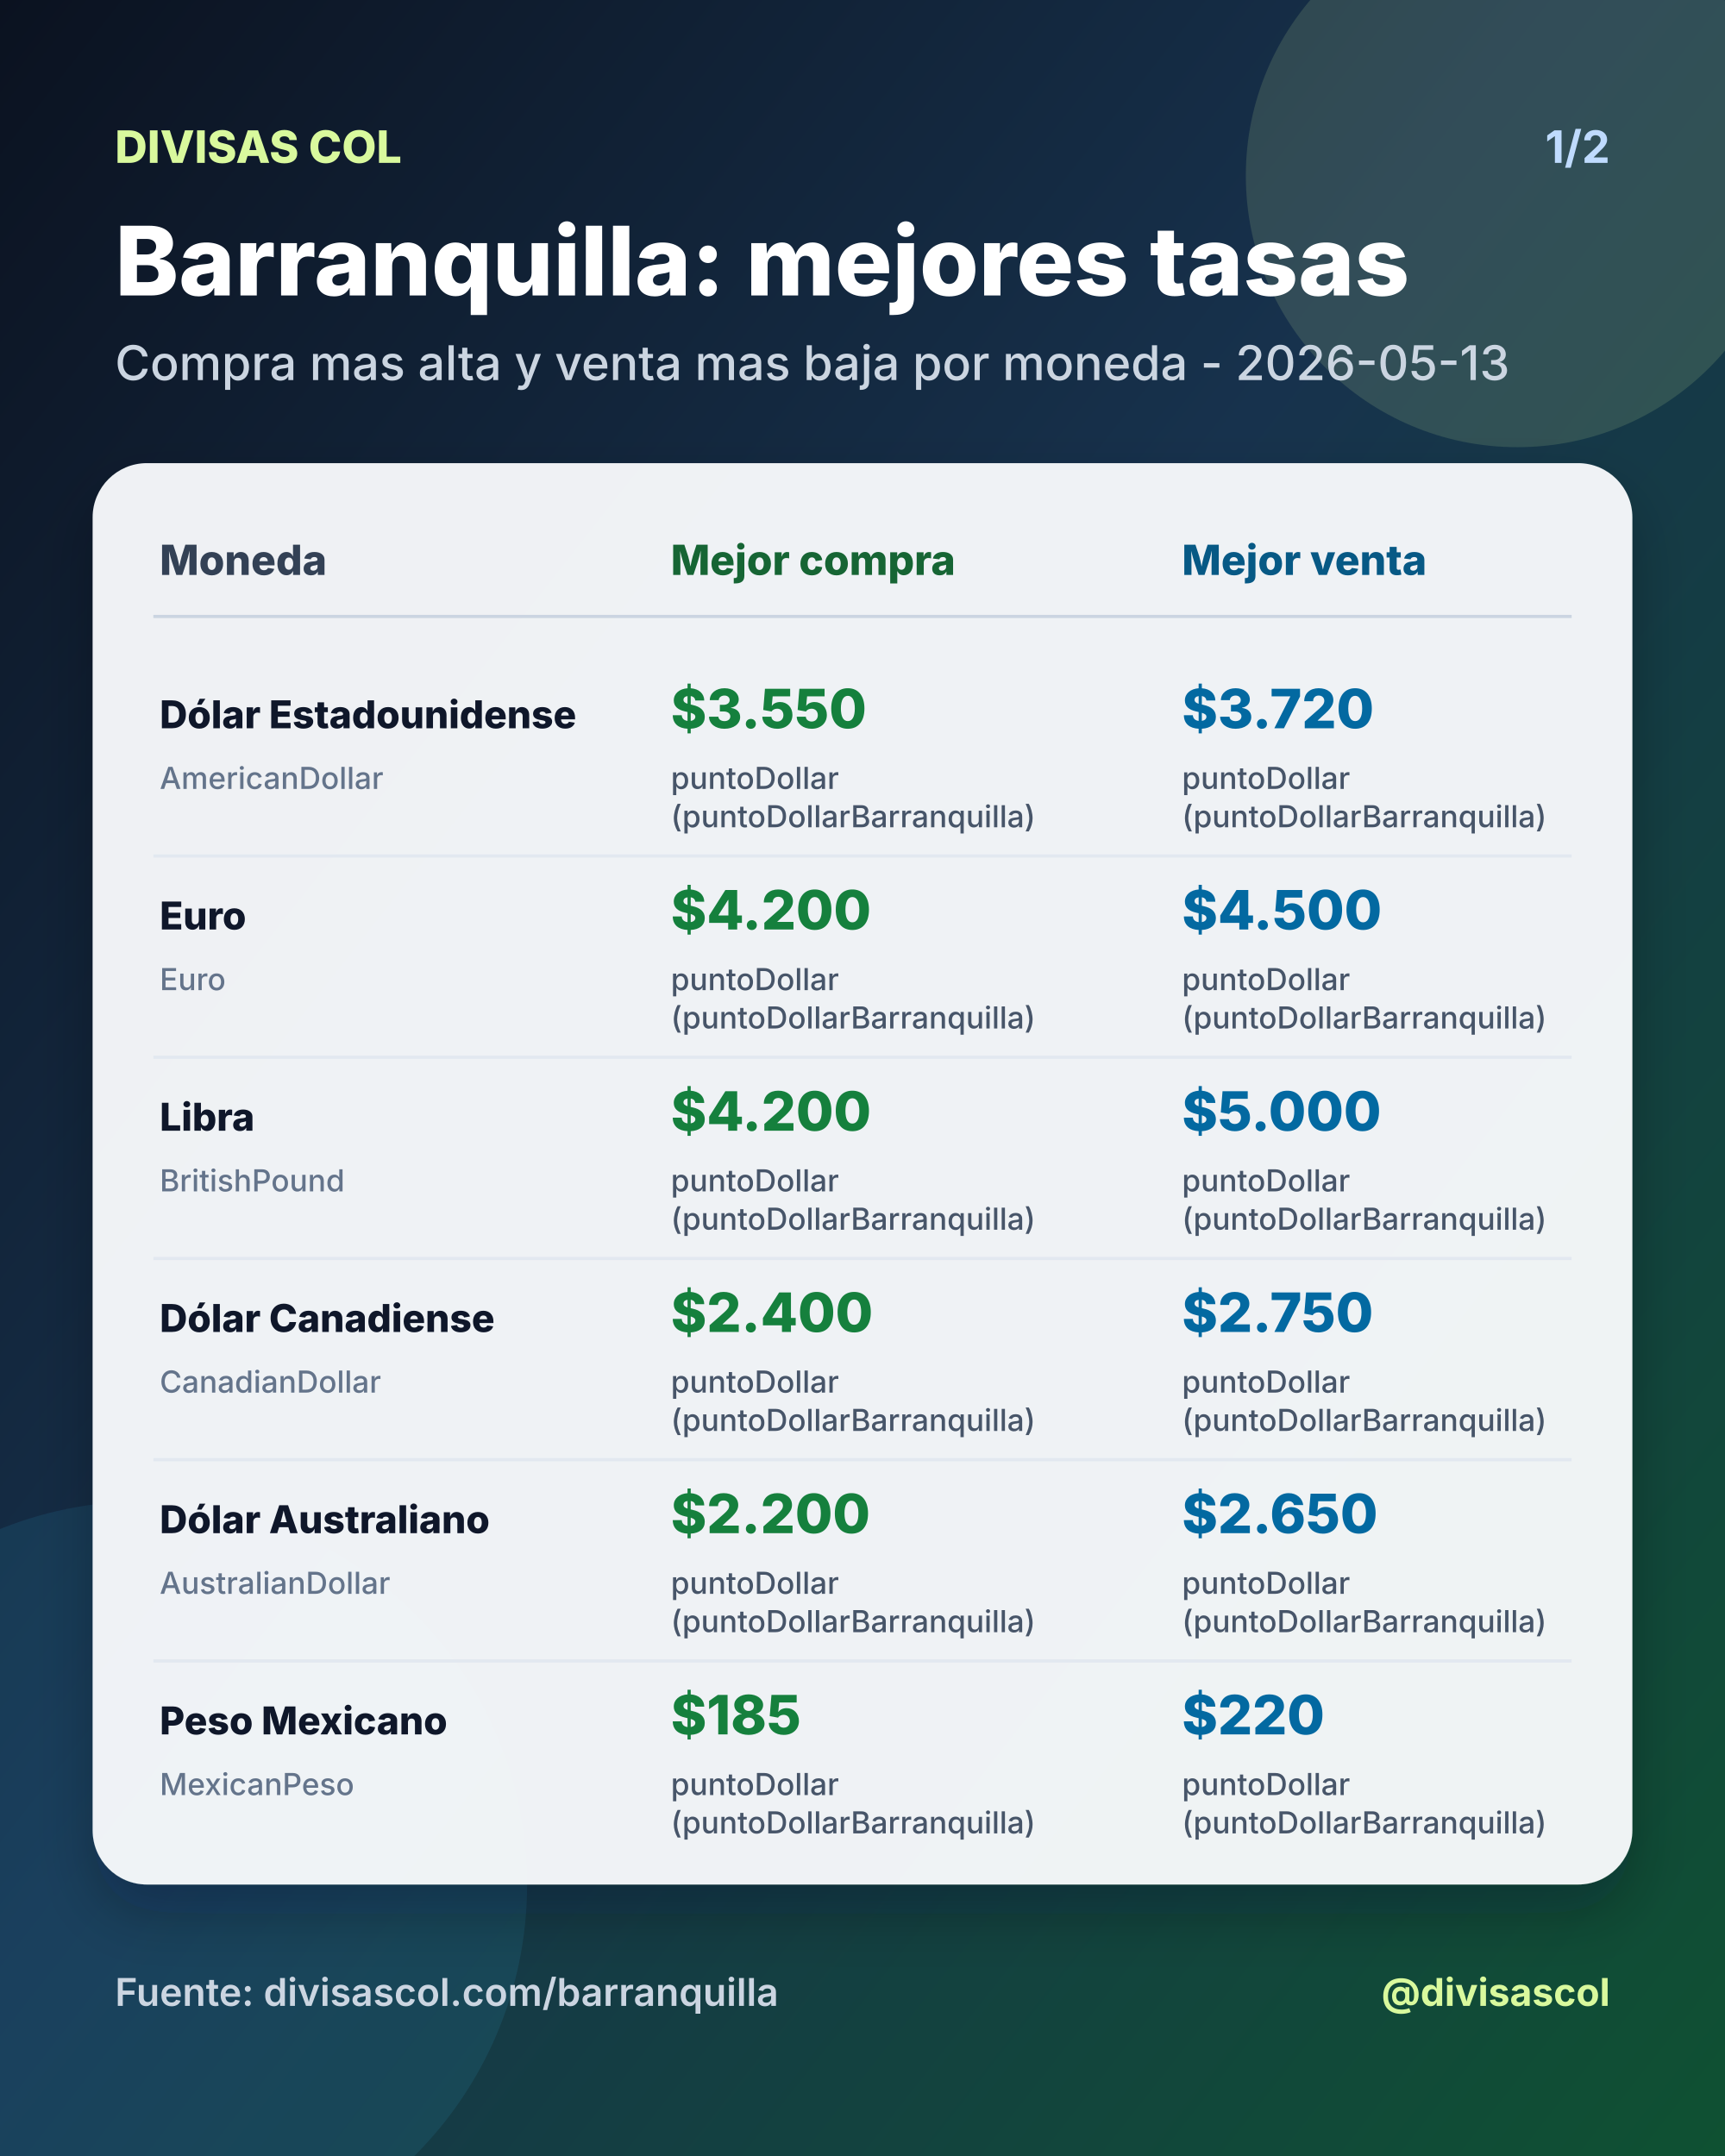
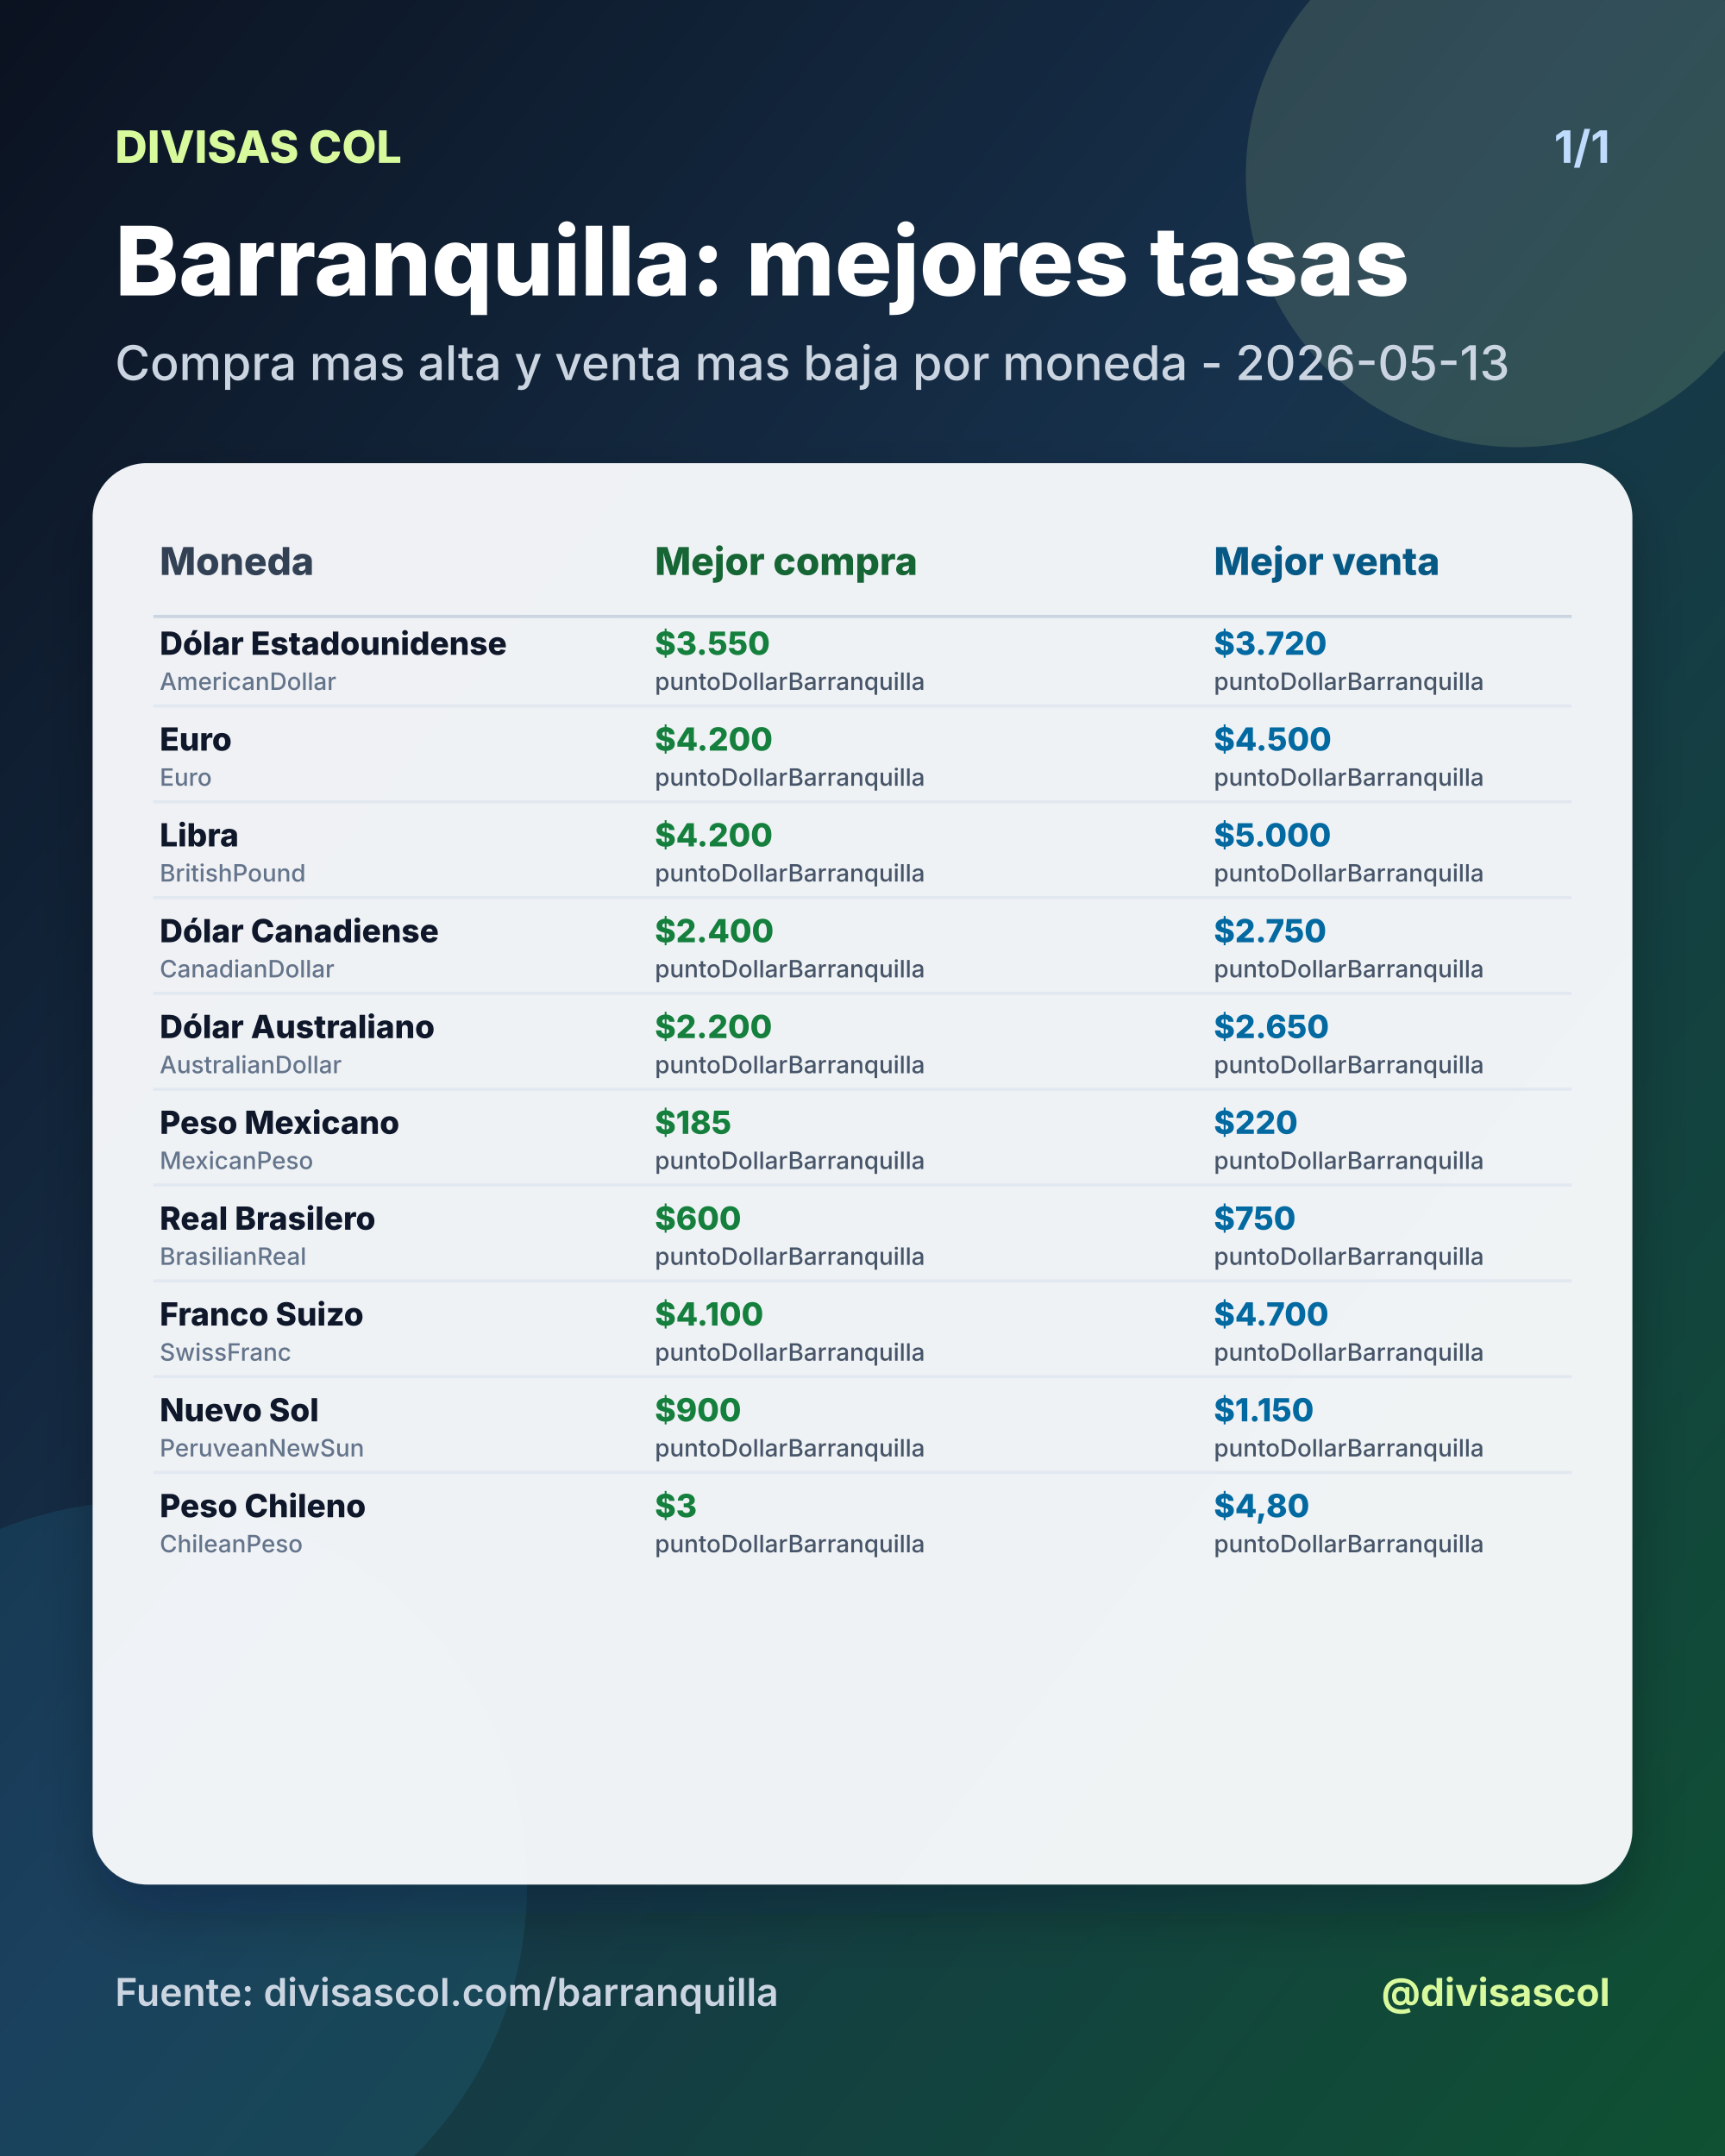
<svg xmlns="http://www.w3.org/2000/svg" width="1080" height="1350" viewBox="0 0 1080 1350">
  <defs>
    <linearGradient id="bg" x1="0" y1="0" x2="1" y2="1">
      <stop offset="0%" stop-color="#0b1220" />
      <stop offset="46%" stop-color="#17324d" />
      <stop offset="100%" stop-color="#0f5132" />
    </linearGradient>
    <filter id="shadow" x="-20%" y="-20%" width="140%" height="140%">
      <feDropShadow dx="0" dy="18" stdDeviation="18" flood-color="#020617" flood-opacity="0.28" />
    </filter>
  </defs>
  <rect width="1080" height="1350" fill="url(#bg)" />
  <circle cx="950" cy="110" r="170" fill="#d9f99d" opacity="0.14" />
  <circle cx="90" cy="1180" r="240" fill="#38bdf8" opacity="0.10" />
  <text x="72" y="102" fill="#d9f99d" font-size="28" font-family="Inter, Arial, sans-serif" font-weight="800" text-anchor="start">DIVISAS COL</text>
-   <text x="1008" y="102" fill="#bfdbfe" font-size="28" font-family="Inter, Arial, sans-serif" font-weight="700" text-anchor="end">1/2</text>
+   <text x="1008" y="102" fill="#bfdbfe" font-size="28" font-family="Inter, Arial, sans-serif" font-weight="700" text-anchor="end">1/1</text>
  <text x="72" y="185" fill="#ffffff" font-size="60" font-family="Inter, Arial, sans-serif" font-weight="800" text-anchor="start">Barranquilla: mejores tasas</text>
  <text x="72" y="238" fill="#cbd5e1" font-size="30" font-family="Inter, Arial, sans-serif" font-weight="500" text-anchor="start">Compra mas alta y venta mas baja por moneda - 2026-05-13</text>
  <rect x="58" y="290" width="964" height="890" rx="34" fill="#f8fafc" opacity="0.96" filter="url(#shadow)" />
-   <text x="100" y="360" fill="#334155" font-size="26" font-family="Inter, Arial, sans-serif" font-weight="800" text-anchor="start">Moneda</text>
-   <text x="420" y="360" fill="#166534" font-size="26" font-family="Inter, Arial, sans-serif" font-weight="800" text-anchor="start">Mejor compra</text>
-   <text x="740" y="360" fill="#075985" font-size="26" font-family="Inter, Arial, sans-serif" font-weight="800" text-anchor="start">Mejor venta</text>
+   <text x="100" y="360" fill="#334155" font-size="24" font-family="Inter, Arial, sans-serif" font-weight="800" text-anchor="start">Moneda</text>
+   <text x="410" y="360" fill="#166534" font-size="24" font-family="Inter, Arial, sans-serif" font-weight="800" text-anchor="start">Mejor compra</text>
+   <text x="760" y="360" fill="#075985" font-size="24" font-family="Inter, Arial, sans-serif" font-weight="800" text-anchor="start">Mejor venta</text>
  <line x1="96" y1="386" x2="984" y2="386" stroke="#cbd5e1" stroke-width="2" />
-   <text x="100" y="456" fill="#0f172a" font-size="24" font-family="Inter, Arial, sans-serif" font-weight="800" text-anchor="start">Dólar Estadounidense</text>
-   <text x="100" y="494" fill="#64748b" font-size="19" font-family="Inter, Arial, sans-serif" font-weight="500" text-anchor="start">AmericanDollar</text>
-   <text x="420" y="456" fill="#15803d" font-size="34" font-family="Inter, Arial, sans-serif" font-weight="800" text-anchor="start">$3.550</text>
-   <text x="420" y="494" fill="#475569" font-size="19" font-family="Inter, Arial, sans-serif" font-weight="500" text-anchor="start">puntoDollar</text>
-   <text x="420" y="518" fill="#475569" font-size="19" font-family="Inter, Arial, sans-serif" font-weight="500" text-anchor="start">(puntoDollarBarranquilla)</text>
-   <text x="740" y="456" fill="#0369a1" font-size="34" font-family="Inter, Arial, sans-serif" font-weight="800" text-anchor="start">$3.720</text>
-   <text x="740" y="494" fill="#475569" font-size="19" font-family="Inter, Arial, sans-serif" font-weight="500" text-anchor="start">puntoDollar</text>
-   <text x="740" y="518" fill="#475569" font-size="19" font-family="Inter, Arial, sans-serif" font-weight="500" text-anchor="start">(puntoDollarBarranquilla)</text>
-   <line x1="96" y1="536" x2="984" y2="536" stroke="#e2e8f0" stroke-width="2" />
-   <text x="100" y="582" fill="#0f172a" font-size="24" font-family="Inter, Arial, sans-serif" font-weight="800" text-anchor="start">Euro</text>
-   <text x="100" y="620" fill="#64748b" font-size="19" font-family="Inter, Arial, sans-serif" font-weight="500" text-anchor="start">Euro</text>
-   <text x="420" y="582" fill="#15803d" font-size="34" font-family="Inter, Arial, sans-serif" font-weight="800" text-anchor="start">$4.200</text>
-   <text x="420" y="620" fill="#475569" font-size="19" font-family="Inter, Arial, sans-serif" font-weight="500" text-anchor="start">puntoDollar</text>
-   <text x="420" y="644" fill="#475569" font-size="19" font-family="Inter, Arial, sans-serif" font-weight="500" text-anchor="start">(puntoDollarBarranquilla)</text>
-   <text x="740" y="582" fill="#0369a1" font-size="34" font-family="Inter, Arial, sans-serif" font-weight="800" text-anchor="start">$4.500</text>
-   <text x="740" y="620" fill="#475569" font-size="19" font-family="Inter, Arial, sans-serif" font-weight="500" text-anchor="start">puntoDollar</text>
-   <text x="740" y="644" fill="#475569" font-size="19" font-family="Inter, Arial, sans-serif" font-weight="500" text-anchor="start">(puntoDollarBarranquilla)</text>
-   <line x1="96" y1="662" x2="984" y2="662" stroke="#e2e8f0" stroke-width="2" />
-   <text x="100" y="708" fill="#0f172a" font-size="24" font-family="Inter, Arial, sans-serif" font-weight="800" text-anchor="start">Libra</text>
-   <text x="100" y="746" fill="#64748b" font-size="19" font-family="Inter, Arial, sans-serif" font-weight="500" text-anchor="start">BritishPound</text>
-   <text x="420" y="708" fill="#15803d" font-size="34" font-family="Inter, Arial, sans-serif" font-weight="800" text-anchor="start">$4.200</text>
-   <text x="420" y="746" fill="#475569" font-size="19" font-family="Inter, Arial, sans-serif" font-weight="500" text-anchor="start">puntoDollar</text>
-   <text x="420" y="770" fill="#475569" font-size="19" font-family="Inter, Arial, sans-serif" font-weight="500" text-anchor="start">(puntoDollarBarranquilla)</text>
-   <text x="740" y="708" fill="#0369a1" font-size="34" font-family="Inter, Arial, sans-serif" font-weight="800" text-anchor="start">$5.000</text>
-   <text x="740" y="746" fill="#475569" font-size="19" font-family="Inter, Arial, sans-serif" font-weight="500" text-anchor="start">puntoDollar</text>
-   <text x="740" y="770" fill="#475569" font-size="19" font-family="Inter, Arial, sans-serif" font-weight="500" text-anchor="start">(puntoDollarBarranquilla)</text>
-   <line x1="96" y1="788" x2="984" y2="788" stroke="#e2e8f0" stroke-width="2" />
-   <text x="100" y="834" fill="#0f172a" font-size="24" font-family="Inter, Arial, sans-serif" font-weight="800" text-anchor="start">Dólar Canadiense</text>
-   <text x="100" y="872" fill="#64748b" font-size="19" font-family="Inter, Arial, sans-serif" font-weight="500" text-anchor="start">CanadianDollar</text>
-   <text x="420" y="834" fill="#15803d" font-size="34" font-family="Inter, Arial, sans-serif" font-weight="800" text-anchor="start">$2.400</text>
-   <text x="420" y="872" fill="#475569" font-size="19" font-family="Inter, Arial, sans-serif" font-weight="500" text-anchor="start">puntoDollar</text>
-   <text x="420" y="896" fill="#475569" font-size="19" font-family="Inter, Arial, sans-serif" font-weight="500" text-anchor="start">(puntoDollarBarranquilla)</text>
-   <text x="740" y="834" fill="#0369a1" font-size="34" font-family="Inter, Arial, sans-serif" font-weight="800" text-anchor="start">$2.750</text>
-   <text x="740" y="872" fill="#475569" font-size="19" font-family="Inter, Arial, sans-serif" font-weight="500" text-anchor="start">puntoDollar</text>
-   <text x="740" y="896" fill="#475569" font-size="19" font-family="Inter, Arial, sans-serif" font-weight="500" text-anchor="start">(puntoDollarBarranquilla)</text>
-   <line x1="96" y1="914" x2="984" y2="914" stroke="#e2e8f0" stroke-width="2" />
-   <text x="100" y="960" fill="#0f172a" font-size="24" font-family="Inter, Arial, sans-serif" font-weight="800" text-anchor="start">Dólar Australiano</text>
-   <text x="100" y="998" fill="#64748b" font-size="19" font-family="Inter, Arial, sans-serif" font-weight="500" text-anchor="start">AustralianDollar</text>
-   <text x="420" y="960" fill="#15803d" font-size="34" font-family="Inter, Arial, sans-serif" font-weight="800" text-anchor="start">$2.200</text>
-   <text x="420" y="998" fill="#475569" font-size="19" font-family="Inter, Arial, sans-serif" font-weight="500" text-anchor="start">puntoDollar</text>
-   <text x="420" y="1022" fill="#475569" font-size="19" font-family="Inter, Arial, sans-serif" font-weight="500" text-anchor="start">(puntoDollarBarranquilla)</text>
-   <text x="740" y="960" fill="#0369a1" font-size="34" font-family="Inter, Arial, sans-serif" font-weight="800" text-anchor="start">$2.650</text>
-   <text x="740" y="998" fill="#475569" font-size="19" font-family="Inter, Arial, sans-serif" font-weight="500" text-anchor="start">puntoDollar</text>
-   <text x="740" y="1022" fill="#475569" font-size="19" font-family="Inter, Arial, sans-serif" font-weight="500" text-anchor="start">(puntoDollarBarranquilla)</text>
-   <line x1="96" y1="1040" x2="984" y2="1040" stroke="#e2e8f0" stroke-width="2" />
-   <text x="100" y="1086" fill="#0f172a" font-size="24" font-family="Inter, Arial, sans-serif" font-weight="800" text-anchor="start">Peso Mexicano</text>
-   <text x="100" y="1124" fill="#64748b" font-size="19" font-family="Inter, Arial, sans-serif" font-weight="500" text-anchor="start">MexicanPeso</text>
-   <text x="420" y="1086" fill="#15803d" font-size="34" font-family="Inter, Arial, sans-serif" font-weight="800" text-anchor="start">$185</text>
-   <text x="420" y="1124" fill="#475569" font-size="19" font-family="Inter, Arial, sans-serif" font-weight="500" text-anchor="start">puntoDollar</text>
-   <text x="420" y="1148" fill="#475569" font-size="19" font-family="Inter, Arial, sans-serif" font-weight="500" text-anchor="start">(puntoDollarBarranquilla)</text>
-   <text x="740" y="1086" fill="#0369a1" font-size="34" font-family="Inter, Arial, sans-serif" font-weight="800" text-anchor="start">$220</text>
-   <text x="740" y="1124" fill="#475569" font-size="19" font-family="Inter, Arial, sans-serif" font-weight="500" text-anchor="start">puntoDollar</text>
-   <text x="740" y="1148" fill="#475569" font-size="19" font-family="Inter, Arial, sans-serif" font-weight="500" text-anchor="start">(puntoDollarBarranquilla)</text>
+   <text x="100" y="410" fill="#0f172a" font-size="20" font-family="Inter, Arial, sans-serif" font-weight="800" text-anchor="start">Dólar Estadounidense</text>
+   <text x="100" y="432" fill="#64748b" font-size="15" font-family="Inter, Arial, sans-serif" font-weight="500" text-anchor="start">AmericanDollar</text>
+   <text x="410" y="410" fill="#15803d" font-size="20" font-family="Inter, Arial, sans-serif" font-weight="800" text-anchor="start">$3.550</text>
+   <text x="410" y="432" fill="#475569" font-size="15" font-family="Inter, Arial, sans-serif" font-weight="500" text-anchor="start">puntoDollarBarranquilla</text>
+   <text x="760" y="410" fill="#0369a1" font-size="20" font-family="Inter, Arial, sans-serif" font-weight="800" text-anchor="start">$3.720</text>
+   <text x="760" y="432" fill="#475569" font-size="15" font-family="Inter, Arial, sans-serif" font-weight="500" text-anchor="start">puntoDollarBarranquilla</text>
+   <line x1="96" y1="442" x2="984" y2="442" stroke="#e2e8f0" stroke-width="2" />
+   <text x="100" y="470" fill="#0f172a" font-size="20" font-family="Inter, Arial, sans-serif" font-weight="800" text-anchor="start">Euro</text>
+   <text x="100" y="492" fill="#64748b" font-size="15" font-family="Inter, Arial, sans-serif" font-weight="500" text-anchor="start">Euro</text>
+   <text x="410" y="470" fill="#15803d" font-size="20" font-family="Inter, Arial, sans-serif" font-weight="800" text-anchor="start">$4.200</text>
+   <text x="410" y="492" fill="#475569" font-size="15" font-family="Inter, Arial, sans-serif" font-weight="500" text-anchor="start">puntoDollarBarranquilla</text>
+   <text x="760" y="470" fill="#0369a1" font-size="20" font-family="Inter, Arial, sans-serif" font-weight="800" text-anchor="start">$4.500</text>
+   <text x="760" y="492" fill="#475569" font-size="15" font-family="Inter, Arial, sans-serif" font-weight="500" text-anchor="start">puntoDollarBarranquilla</text>
+   <line x1="96" y1="502" x2="984" y2="502" stroke="#e2e8f0" stroke-width="2" />
+   <text x="100" y="530" fill="#0f172a" font-size="20" font-family="Inter, Arial, sans-serif" font-weight="800" text-anchor="start">Libra</text>
+   <text x="100" y="552" fill="#64748b" font-size="15" font-family="Inter, Arial, sans-serif" font-weight="500" text-anchor="start">BritishPound</text>
+   <text x="410" y="530" fill="#15803d" font-size="20" font-family="Inter, Arial, sans-serif" font-weight="800" text-anchor="start">$4.200</text>
+   <text x="410" y="552" fill="#475569" font-size="15" font-family="Inter, Arial, sans-serif" font-weight="500" text-anchor="start">puntoDollarBarranquilla</text>
+   <text x="760" y="530" fill="#0369a1" font-size="20" font-family="Inter, Arial, sans-serif" font-weight="800" text-anchor="start">$5.000</text>
+   <text x="760" y="552" fill="#475569" font-size="15" font-family="Inter, Arial, sans-serif" font-weight="500" text-anchor="start">puntoDollarBarranquilla</text>
+   <line x1="96" y1="562" x2="984" y2="562" stroke="#e2e8f0" stroke-width="2" />
+   <text x="100" y="590" fill="#0f172a" font-size="20" font-family="Inter, Arial, sans-serif" font-weight="800" text-anchor="start">Dólar Canadiense</text>
+   <text x="100" y="612" fill="#64748b" font-size="15" font-family="Inter, Arial, sans-serif" font-weight="500" text-anchor="start">CanadianDollar</text>
+   <text x="410" y="590" fill="#15803d" font-size="20" font-family="Inter, Arial, sans-serif" font-weight="800" text-anchor="start">$2.400</text>
+   <text x="410" y="612" fill="#475569" font-size="15" font-family="Inter, Arial, sans-serif" font-weight="500" text-anchor="start">puntoDollarBarranquilla</text>
+   <text x="760" y="590" fill="#0369a1" font-size="20" font-family="Inter, Arial, sans-serif" font-weight="800" text-anchor="start">$2.750</text>
+   <text x="760" y="612" fill="#475569" font-size="15" font-family="Inter, Arial, sans-serif" font-weight="500" text-anchor="start">puntoDollarBarranquilla</text>
+   <line x1="96" y1="622" x2="984" y2="622" stroke="#e2e8f0" stroke-width="2" />
+   <text x="100" y="650" fill="#0f172a" font-size="20" font-family="Inter, Arial, sans-serif" font-weight="800" text-anchor="start">Dólar Australiano</text>
+   <text x="100" y="672" fill="#64748b" font-size="15" font-family="Inter, Arial, sans-serif" font-weight="500" text-anchor="start">AustralianDollar</text>
+   <text x="410" y="650" fill="#15803d" font-size="20" font-family="Inter, Arial, sans-serif" font-weight="800" text-anchor="start">$2.200</text>
+   <text x="410" y="672" fill="#475569" font-size="15" font-family="Inter, Arial, sans-serif" font-weight="500" text-anchor="start">puntoDollarBarranquilla</text>
+   <text x="760" y="650" fill="#0369a1" font-size="20" font-family="Inter, Arial, sans-serif" font-weight="800" text-anchor="start">$2.650</text>
+   <text x="760" y="672" fill="#475569" font-size="15" font-family="Inter, Arial, sans-serif" font-weight="500" text-anchor="start">puntoDollarBarranquilla</text>
+   <line x1="96" y1="682" x2="984" y2="682" stroke="#e2e8f0" stroke-width="2" />
+   <text x="100" y="710" fill="#0f172a" font-size="20" font-family="Inter, Arial, sans-serif" font-weight="800" text-anchor="start">Peso Mexicano</text>
+   <text x="100" y="732" fill="#64748b" font-size="15" font-family="Inter, Arial, sans-serif" font-weight="500" text-anchor="start">MexicanPeso</text>
+   <text x="410" y="710" fill="#15803d" font-size="20" font-family="Inter, Arial, sans-serif" font-weight="800" text-anchor="start">$185</text>
+   <text x="410" y="732" fill="#475569" font-size="15" font-family="Inter, Arial, sans-serif" font-weight="500" text-anchor="start">puntoDollarBarranquilla</text>
+   <text x="760" y="710" fill="#0369a1" font-size="20" font-family="Inter, Arial, sans-serif" font-weight="800" text-anchor="start">$220</text>
+   <text x="760" y="732" fill="#475569" font-size="15" font-family="Inter, Arial, sans-serif" font-weight="500" text-anchor="start">puntoDollarBarranquilla</text>
+   <line x1="96" y1="742" x2="984" y2="742" stroke="#e2e8f0" stroke-width="2" />
+   <text x="100" y="770" fill="#0f172a" font-size="20" font-family="Inter, Arial, sans-serif" font-weight="800" text-anchor="start">Real Brasilero</text>
+   <text x="100" y="792" fill="#64748b" font-size="15" font-family="Inter, Arial, sans-serif" font-weight="500" text-anchor="start">BrasilianReal</text>
+   <text x="410" y="770" fill="#15803d" font-size="20" font-family="Inter, Arial, sans-serif" font-weight="800" text-anchor="start">$600</text>
+   <text x="410" y="792" fill="#475569" font-size="15" font-family="Inter, Arial, sans-serif" font-weight="500" text-anchor="start">puntoDollarBarranquilla</text>
+   <text x="760" y="770" fill="#0369a1" font-size="20" font-family="Inter, Arial, sans-serif" font-weight="800" text-anchor="start">$750</text>
+   <text x="760" y="792" fill="#475569" font-size="15" font-family="Inter, Arial, sans-serif" font-weight="500" text-anchor="start">puntoDollarBarranquilla</text>
+   <line x1="96" y1="802" x2="984" y2="802" stroke="#e2e8f0" stroke-width="2" />
+   <text x="100" y="830" fill="#0f172a" font-size="20" font-family="Inter, Arial, sans-serif" font-weight="800" text-anchor="start">Franco Suizo</text>
+   <text x="100" y="852" fill="#64748b" font-size="15" font-family="Inter, Arial, sans-serif" font-weight="500" text-anchor="start">SwissFranc</text>
+   <text x="410" y="830" fill="#15803d" font-size="20" font-family="Inter, Arial, sans-serif" font-weight="800" text-anchor="start">$4.100</text>
+   <text x="410" y="852" fill="#475569" font-size="15" font-family="Inter, Arial, sans-serif" font-weight="500" text-anchor="start">puntoDollarBarranquilla</text>
+   <text x="760" y="830" fill="#0369a1" font-size="20" font-family="Inter, Arial, sans-serif" font-weight="800" text-anchor="start">$4.700</text>
+   <text x="760" y="852" fill="#475569" font-size="15" font-family="Inter, Arial, sans-serif" font-weight="500" text-anchor="start">puntoDollarBarranquilla</text>
+   <line x1="96" y1="862" x2="984" y2="862" stroke="#e2e8f0" stroke-width="2" />
+   <text x="100" y="890" fill="#0f172a" font-size="20" font-family="Inter, Arial, sans-serif" font-weight="800" text-anchor="start">Nuevo Sol</text>
+   <text x="100" y="912" fill="#64748b" font-size="15" font-family="Inter, Arial, sans-serif" font-weight="500" text-anchor="start">PeruveanNewSun</text>
+   <text x="410" y="890" fill="#15803d" font-size="20" font-family="Inter, Arial, sans-serif" font-weight="800" text-anchor="start">$900</text>
+   <text x="410" y="912" fill="#475569" font-size="15" font-family="Inter, Arial, sans-serif" font-weight="500" text-anchor="start">puntoDollarBarranquilla</text>
+   <text x="760" y="890" fill="#0369a1" font-size="20" font-family="Inter, Arial, sans-serif" font-weight="800" text-anchor="start">$1.150</text>
+   <text x="760" y="912" fill="#475569" font-size="15" font-family="Inter, Arial, sans-serif" font-weight="500" text-anchor="start">puntoDollarBarranquilla</text>
+   <line x1="96" y1="922" x2="984" y2="922" stroke="#e2e8f0" stroke-width="2" />
+   <text x="100" y="950" fill="#0f172a" font-size="20" font-family="Inter, Arial, sans-serif" font-weight="800" text-anchor="start">Peso Chileno</text>
+   <text x="100" y="972" fill="#64748b" font-size="15" font-family="Inter, Arial, sans-serif" font-weight="500" text-anchor="start">ChileanPeso</text>
+   <text x="410" y="950" fill="#15803d" font-size="20" font-family="Inter, Arial, sans-serif" font-weight="800" text-anchor="start">$3</text>
+   <text x="410" y="972" fill="#475569" font-size="15" font-family="Inter, Arial, sans-serif" font-weight="500" text-anchor="start">puntoDollarBarranquilla</text>
+   <text x="760" y="950" fill="#0369a1" font-size="20" font-family="Inter, Arial, sans-serif" font-weight="800" text-anchor="start">$4,80</text>
+   <text x="760" y="972" fill="#475569" font-size="15" font-family="Inter, Arial, sans-serif" font-weight="500" text-anchor="start">puntoDollarBarranquilla</text>
  <text x="72" y="1256" fill="#cbd5e1" font-size="24" font-family="Inter, Arial, sans-serif" font-weight="600" text-anchor="start">Fuente: divisascol.com/barranquilla</text>
  <text x="1008" y="1256" fill="#d9f99d" font-size="24" font-family="Inter, Arial, sans-serif" font-weight="700" text-anchor="end">@divisascol</text>
</svg>
